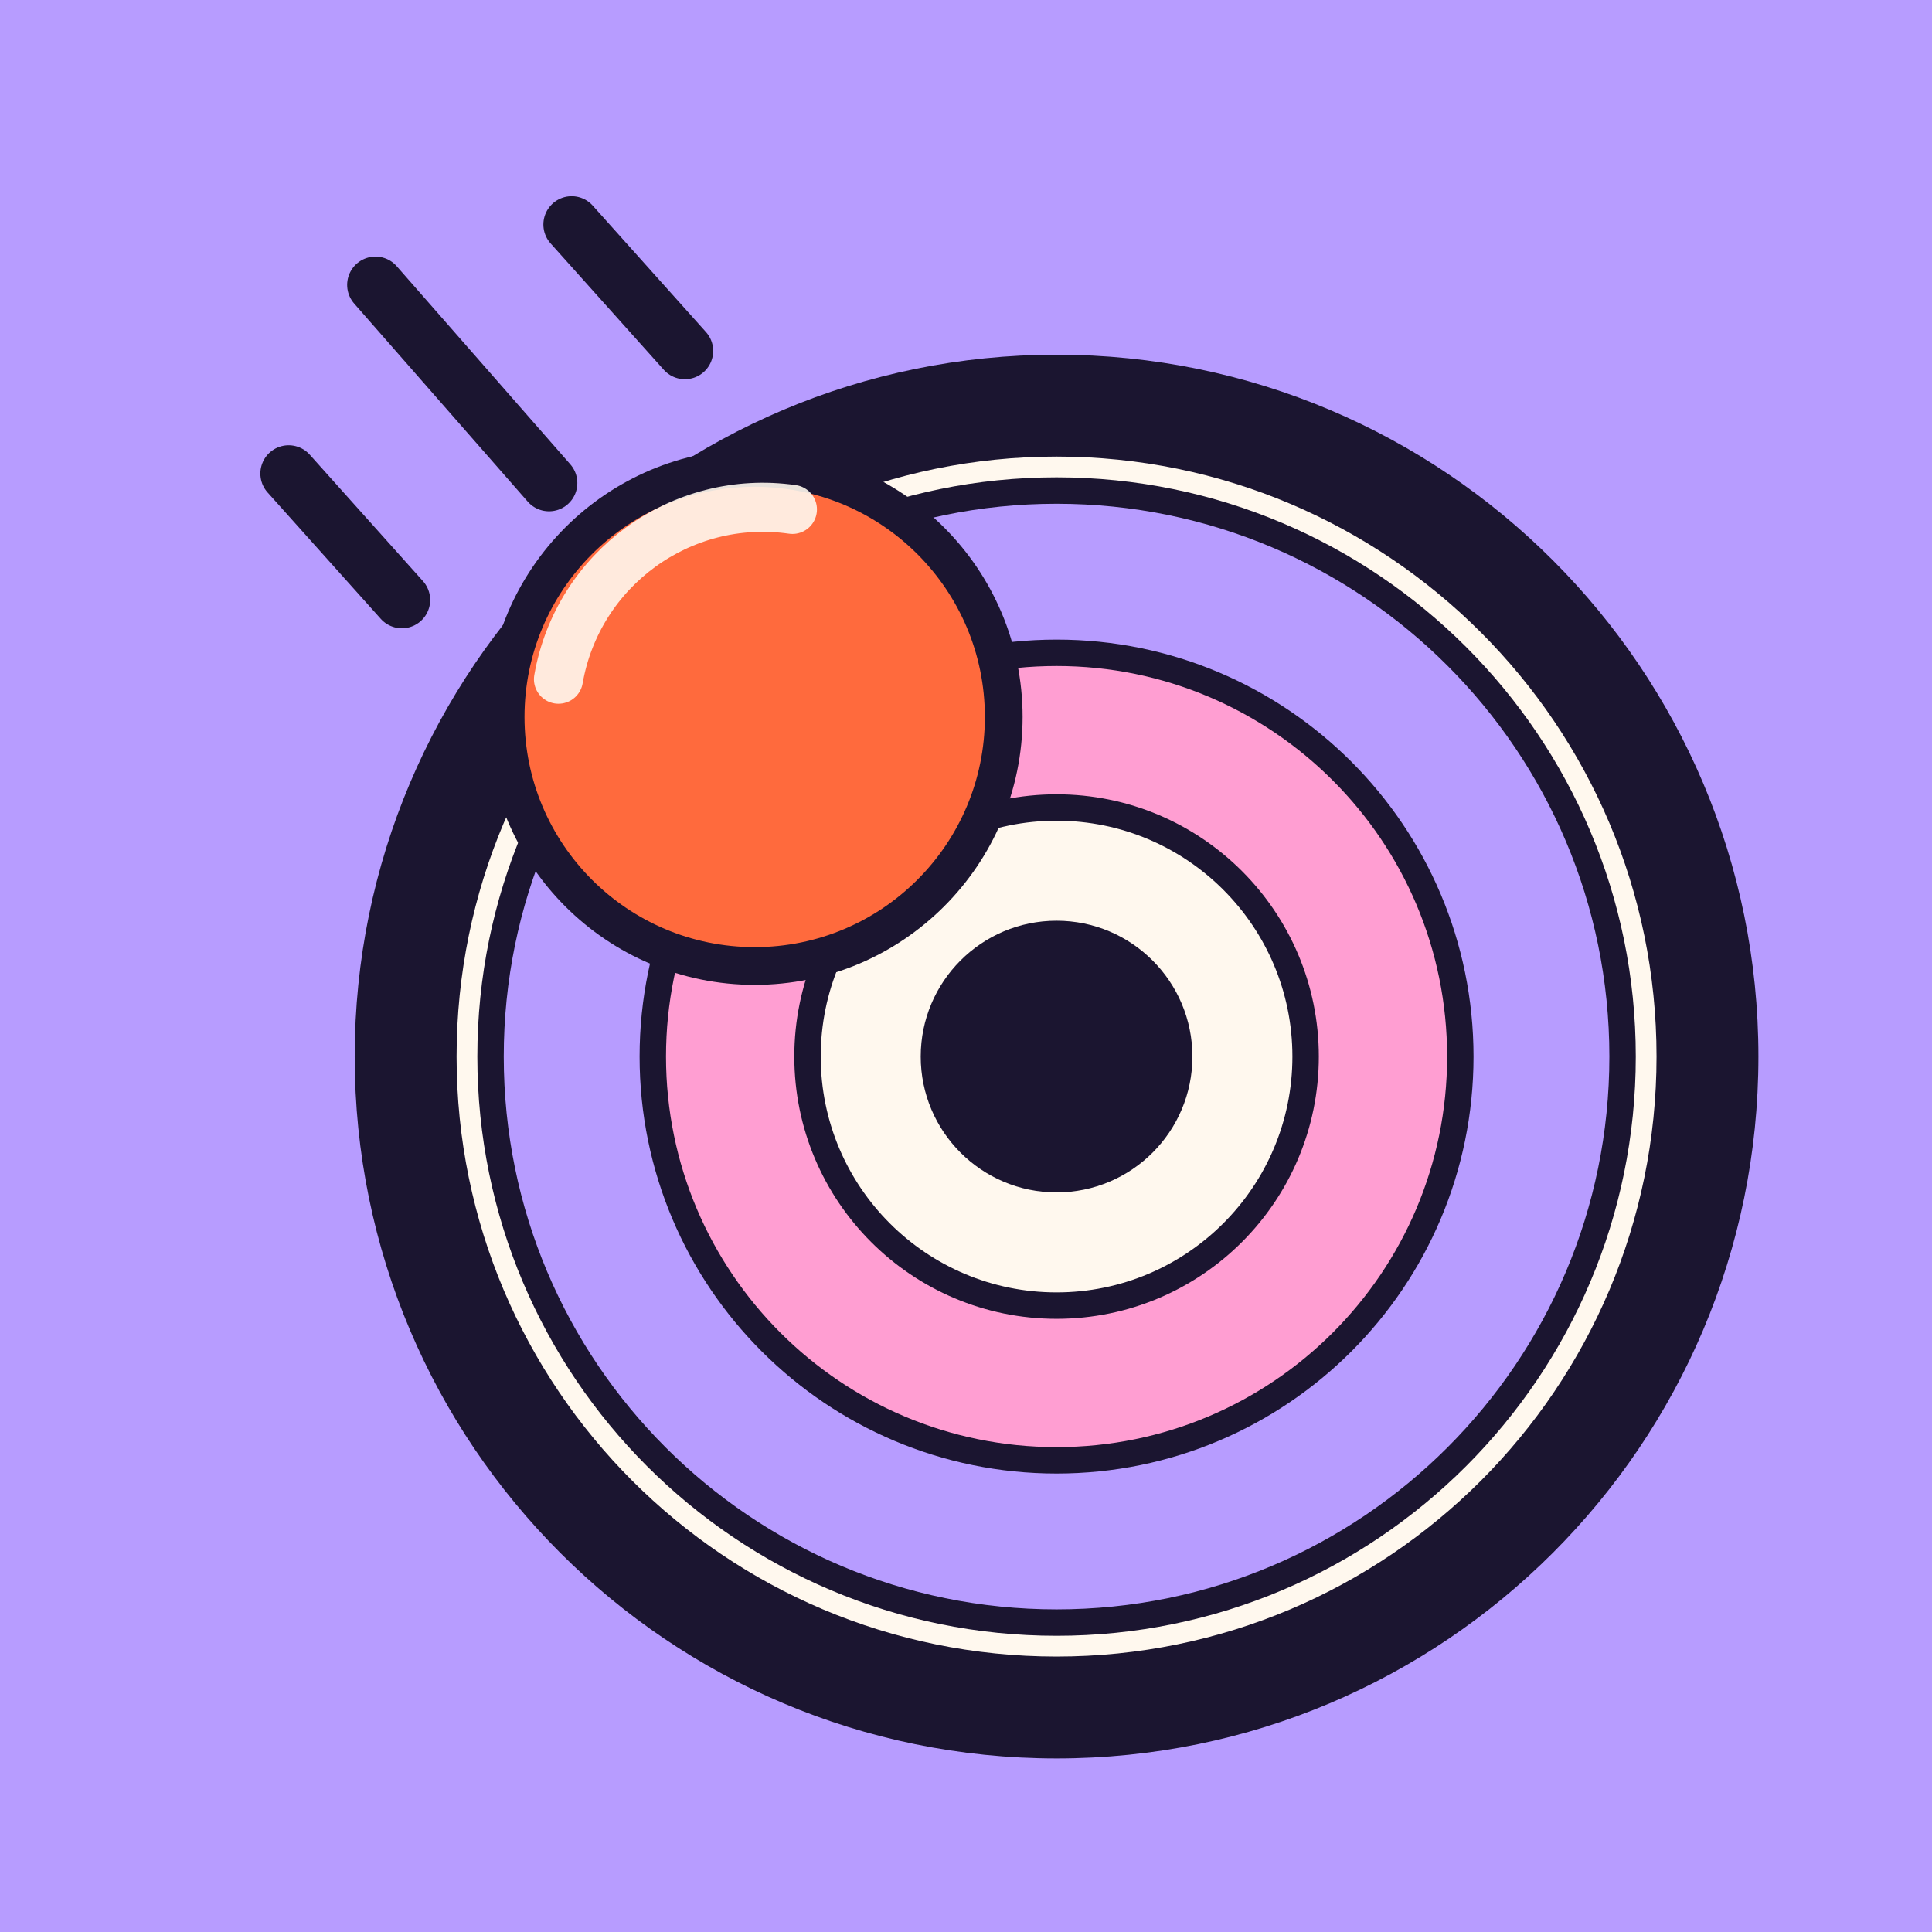
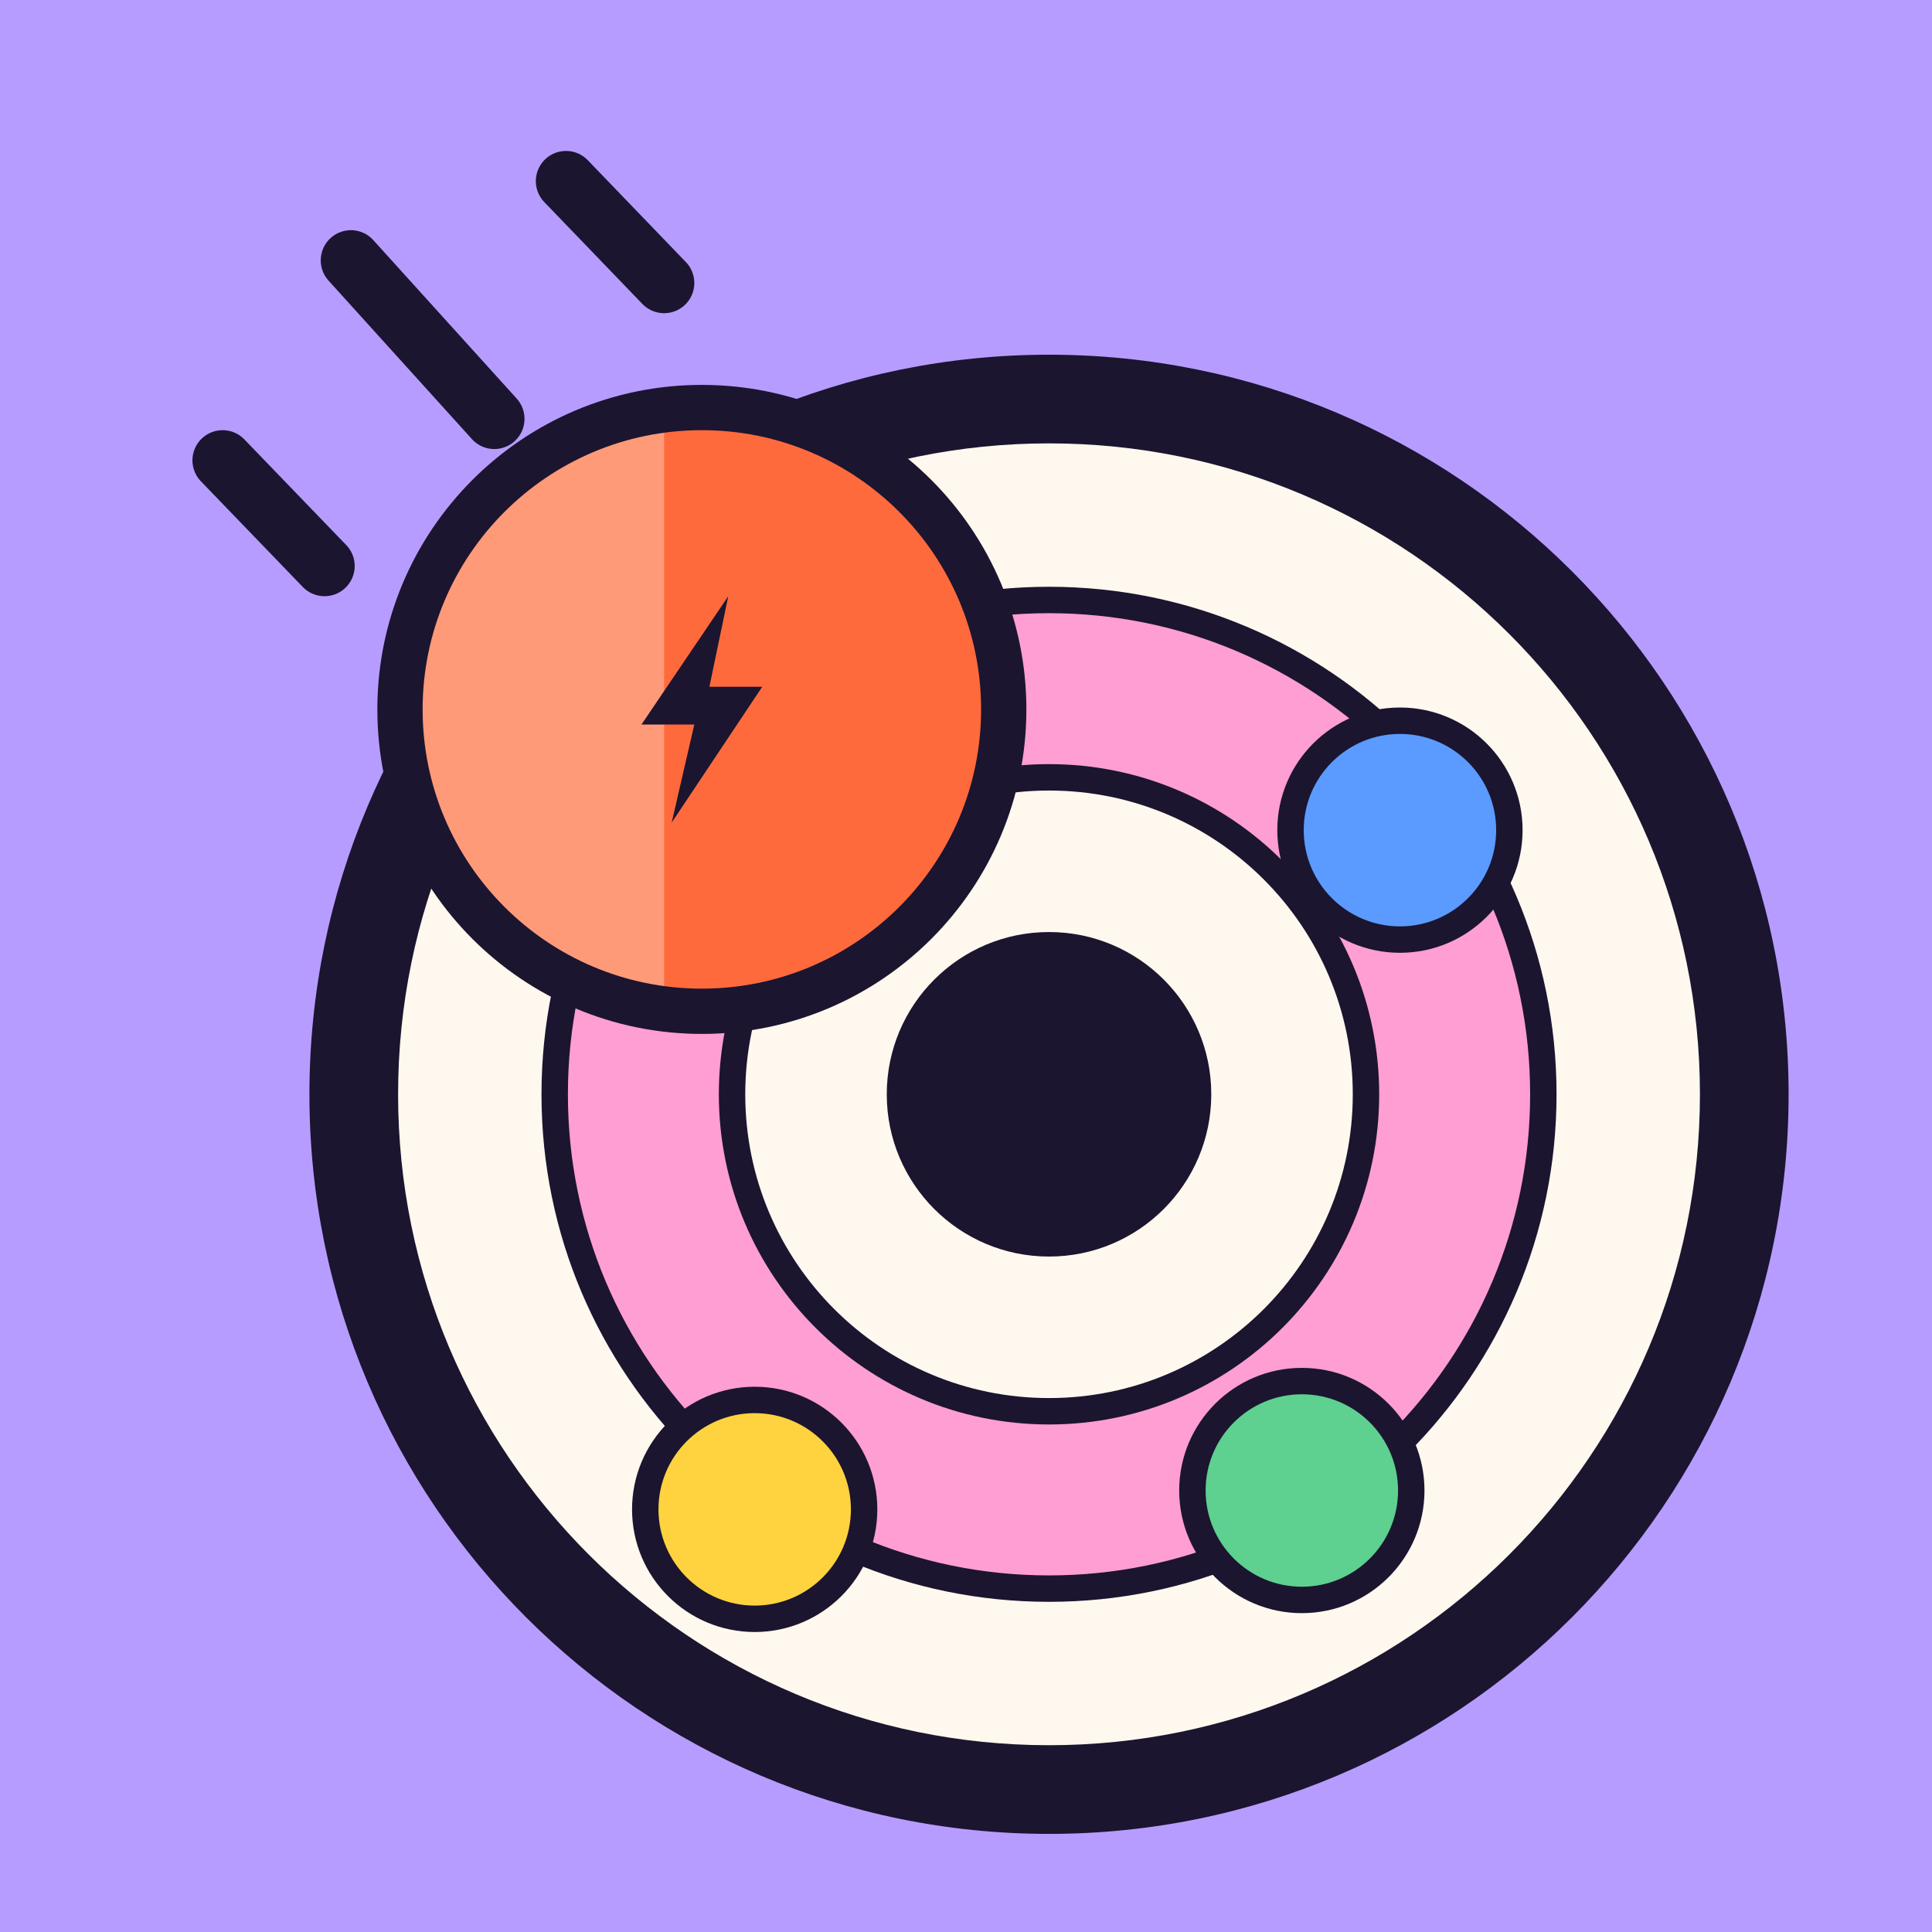
<svg xmlns="http://www.w3.org/2000/svg" viewBox="0 0 1024 1024" width="1024" height="1024">
  <rect width="1024" height="1024" fill="#B79CFF" />
-   <g transform="translate(560 560)">
-     <circle r="372" fill="#1B1530" />
-     <circle r="318" fill="#FFF8EE" />
-     <circle r="300" fill="#B79CFF" stroke="#1B1530" stroke-width="14" />
-     <circle r="214" fill="#FF9ED2" stroke="#1B1530" stroke-width="14" />
-     <circle r="132" fill="#FFF8EE" stroke="#1B1530" stroke-width="14" />
-     <circle r="72" fill="#1B1530" />
+   <g transform="translate(556 580)">
+     <circle r="392" fill="#1B1530" />
+     <circle r="352" fill="#FFF8EE" stroke="#1B1530" stroke-width="14" />
+     <circle r="262" fill="#FF9ED2" stroke="#1B1530" stroke-width="14" />
+     <circle r="168" fill="#FFF8EE" stroke="#1B1530" stroke-width="14" />
+     <circle r="86" fill="#1B1530" />
  </g>
-   <g stroke="#1B1530" stroke-width="30" stroke-linecap="round" fill="none">
-     <path d="M303 119 L363 186" />
-     <path d="M199 151 L291 256" />
-     <path d="M153 251 L213 318" />
+   <g stroke="#1B1530" stroke-width="14">
+     <circle cx="742" cy="440" r="58" fill="#5B9BFF" />
+     <circle cx="690" cy="790" r="58" fill="#5ED08F" />
+     <circle cx="400" cy="800" r="58" fill="#FFD23F" />
  </g>
-   <g transform="translate(400 380)">
-     <circle r="132" fill="#FF6A3D" stroke="#1B1530" stroke-width="20" />
-     <path d="M-104 -20 A110 110 0 0 1 20 -110" stroke="#FFF8EE" stroke-width="26" stroke-linecap="round" fill="none" opacity=".9" />
+   <g stroke="#1B1530" stroke-width="32" stroke-linecap="round" fill="none">
+     <path d="M300 96 L352 150" />
+     <path d="M186 138 L262 222" />
+     <path d="M118 244 L172 300" />
+   </g>
+   <g transform="translate(372 376)">
+     <circle r="172" fill="#1B1530" opacity=".0" />
+     <clipPath id="b">
+       <circle r="160" />
+     </clipPath>
+     <circle r="160" fill="#FF6A3D" />
+     <g clip-path="url(#b)">
+       <rect x="-170" y="-170" width="150" height="340" fill="#FF9A78" />
+     </g>
+     <circle r="160" fill="none" stroke="#1B1530" stroke-width="24" />
+     <g transform="translate(-100 -100) scale(2.0)">
+       <path d="M57 20L34 54H48L42 80L66 44H52Z" fill="#1B1530" />
+     </g>
  </g>
</svg>
